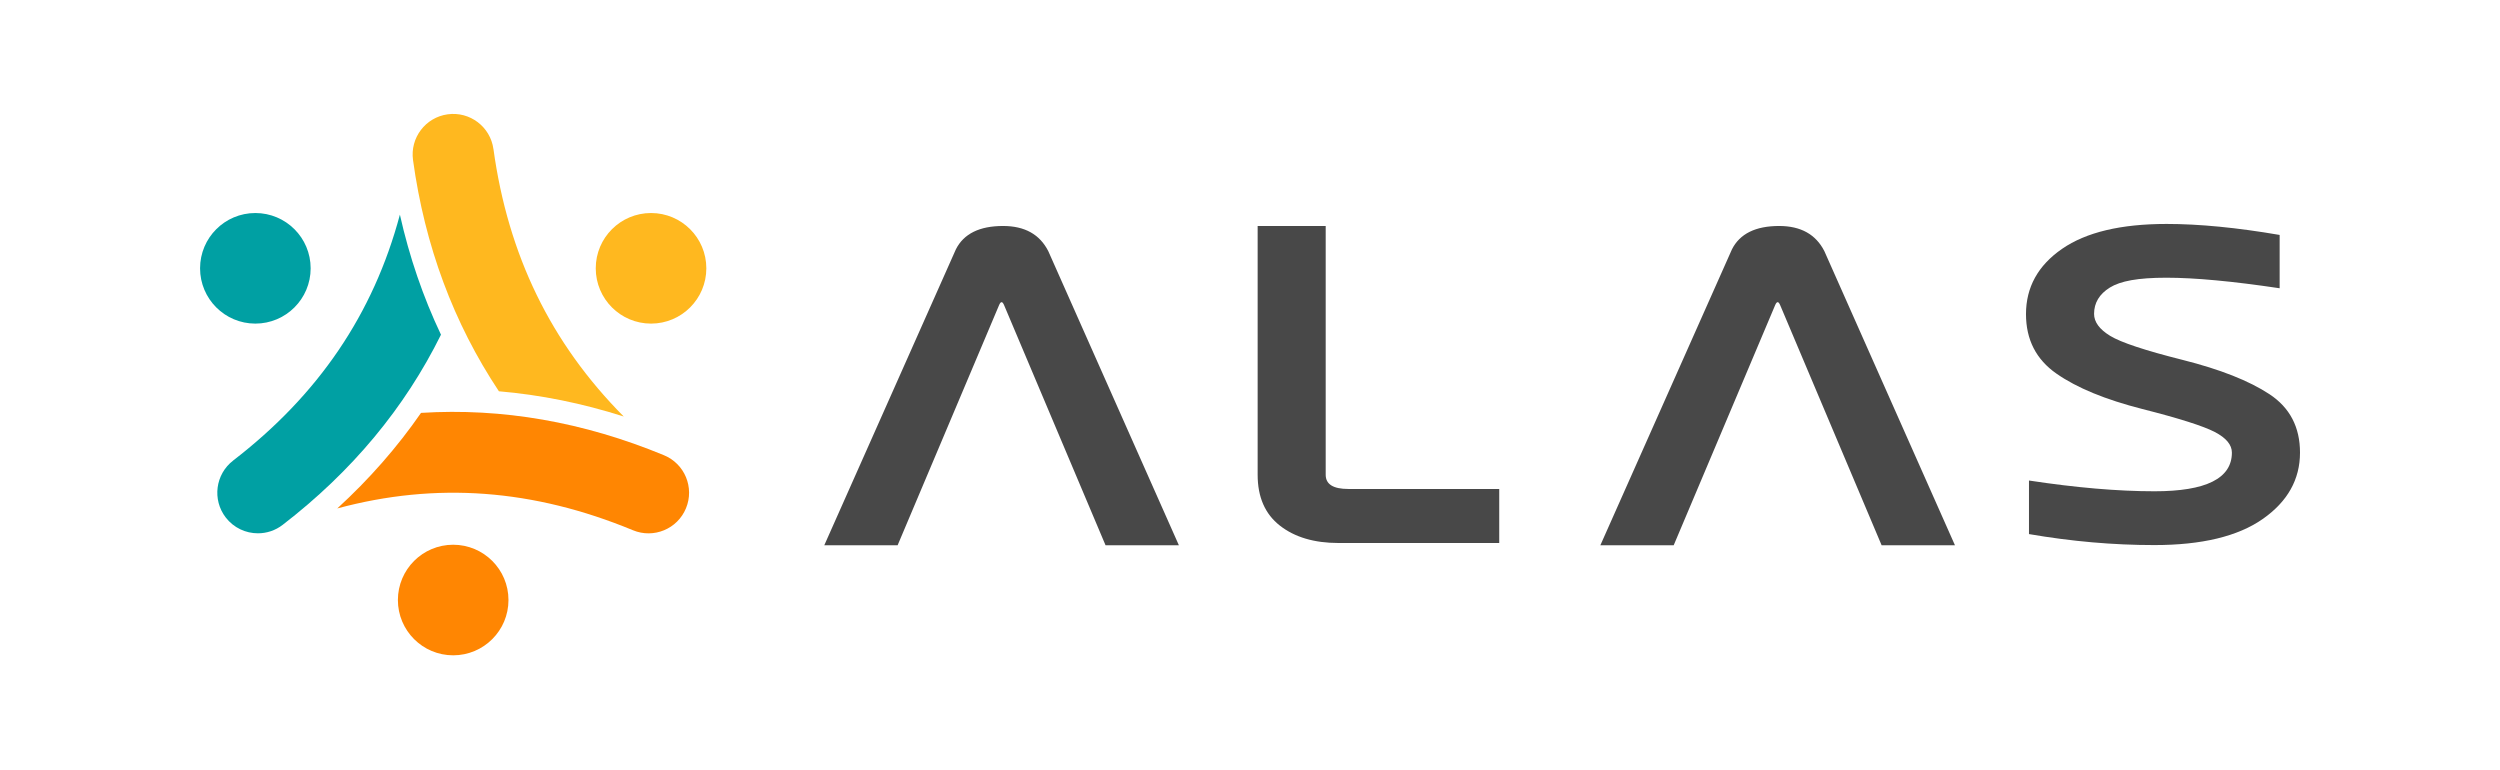
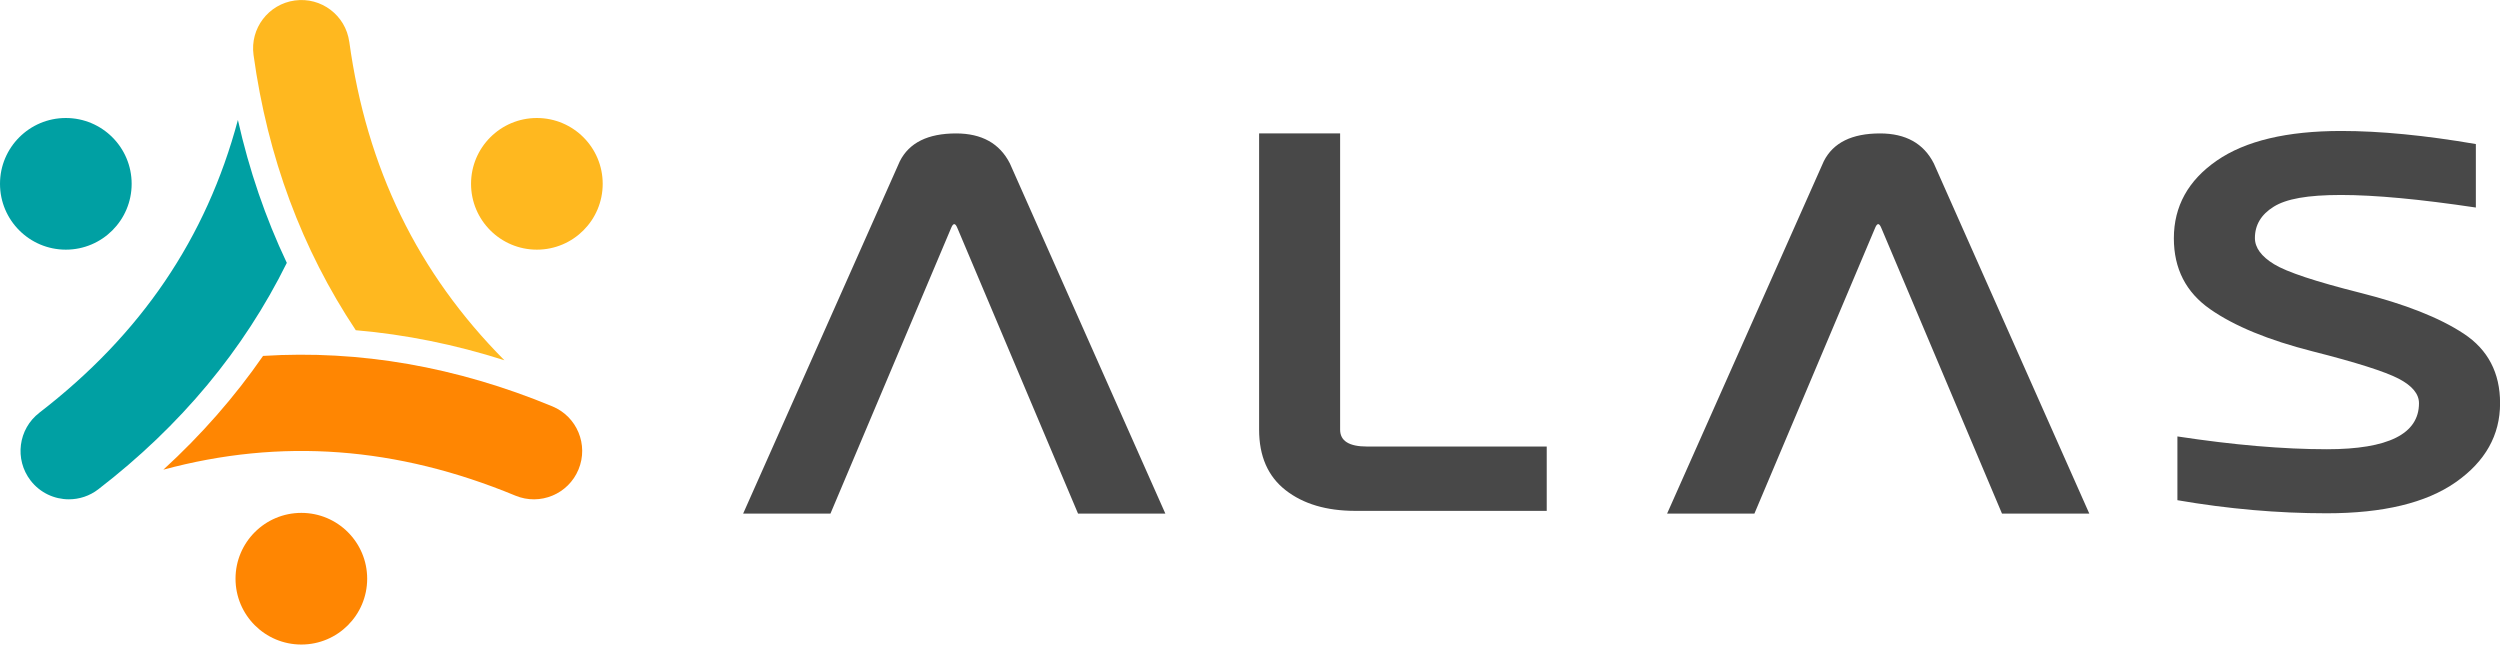
- <svg xmlns="http://www.w3.org/2000/svg" id="Layer_1" data-name="Layer 1" viewBox="0 0 737.01 226.77">
+ <svg xmlns="http://www.w3.org/2000/svg" id="Layer_1" data-name="Layer 1" viewBox="0 0 619.05 159.6">
  <defs>
    <style>
-       .cls-1 {fill:#ffb81f;}
-       .cls-2 {fill:#ff8602;}
-       .cls-3 {fill:#00a0a3;}
-       .cls-5 {fill:#484848;}    
- 	</style>
+       .cls-1 { fill: #ffb81f; }
+       .cls-2 { fill: #ff8602; }
+       .cls-3 { fill: #00a0a3; }
+       .cls-4 { fill: #484848; }
+       </style>
  </defs>
  <g>
-     <g>
-       <path class="cls-5" d="M295.72,66.62c-6.96,0-11.6,2.29-13.92,6.88l-38.8,87.25h21.62l29.91-70.79c.25-.59.49-.88.74-.88s.49.29.74.88l29.91,70.79h21.62l-38.5-86.71c-2.52-4.95-6.96-7.42-13.33-7.42Z" />
-       <path class="cls-5" d="M441.98,160.08h-47.38c-7.16,0-12.92-1.71-17.29-5.13-4.37-3.42-6.55-8.41-6.55-14.98v-73.35h20.06v73.35c0,2.79,2.22,4.18,6.66,4.18h44.5v15.92Z" />
-       <path class="cls-5" d="M524.51,66.62c-6.96,0-11.6,2.29-13.92,6.88l-38.8,87.25h21.62l29.91-70.79c.25-.59.49-.88.74-.88s.49.29.74.88l29.91,70.79h21.62l-38.5-86.71c-2.52-4.95-6.96-7.42-13.33-7.42Z" />
-       <path class="cls-5" d="M635.09,160.69c-12.09,0-24.41-1.08-36.94-3.24v-15.79c13.87,2.11,26.21,3.17,37.02,3.17,15.2,0,22.8-3.8,22.8-11.4,0-2.3-1.68-4.32-5.03-6.07-3.36-1.75-10.48-4.02-21.36-6.78-10.88-2.77-19.32-6.24-25.32-10.43-6-4.18-8.99-10.03-8.99-17.55,0-7.92,3.54-14.33,10.62-19.23,7.08-4.9,17.36-7.35,30.84-7.35,9.62,0,20.73,1.08,33.32,3.24v15.72c-13.87-2.07-25-3.11-33.39-3.11s-13.55.97-16.66,2.9c-3.11,1.93-4.66,4.52-4.66,7.76,0,2.39,1.58,4.55,4.74,6.48,3.16,1.94,10.28,4.3,21.36,7.09,11.08,2.79,19.62,6.16,25.62,10.12,6,3.96,8.99,9.7,8.99,17.21,0,7.92-3.66,14.44-10.99,19.57-7.33,5.13-17.98,7.69-31.95,7.69Z" />
-     </g>
-     <g>
-       <path class="cls-3" d="M68.73,135.78c-5.24,4.03-6.21,11.54-2.18,16.78,2.36,3.06,5.9,4.66,9.49,4.66,2.55,0,5.12-.81,7.29-2.49,20.4-15.71,35.99-34.47,46.67-56.06-5.28-11.14-9.32-22.94-12.11-35.39-7.81,29.27-24.01,53.12-49.16,72.49Z" />
-       <circle class="cls-3" cx="75.28" cy="79.1" r="16.3" />
-       <circle class="cls-1" cx="191.93" cy="79.1" r="16.3" />
-       <circle class="cls-2" cx="133.6" cy="176.89" r="16.3" />
-       <path class="cls-1" d="M145.46,43.92c-.9-6.55-6.94-11.12-13.48-10.22-6.55.9-11.12,6.94-10.22,13.48,3.48,25.31,11.97,48.09,25.32,68.17,12.29,1.05,24.59,3.54,36.8,7.44-21.49-21.64-34.11-47.6-38.41-78.87Z" />
-       <path class="cls-2" d="M195.75,134.21c-23.76-9.83-47.71-13.99-71.63-12.49-7.02,10.14-15.27,19.55-24.69,28.17,29.12-7.86,57.81-5.72,87.17,6.43,6.11,2.53,13.11-.37,15.63-6.48,2.53-6.11-.37-13.11-6.48-15.63Z" />
-     </g>
+     <path class="cls-4" d="M236.74,33.04c-6.96,0-11.6,2.29-13.92,6.88l-38.8,87.25h21.62l29.91-70.79c.25-.59.49-.88.74-.88s.49.29.74.88l29.91,70.79h21.62l-38.5-86.71c-2.52-4.95-6.96-7.42-13.33-7.42Z" />
+     <path class="cls-4" d="M383,126.5h-47.38c-7.16,0-12.92-1.71-17.29-5.13-4.37-3.42-6.55-8.41-6.55-14.98V33.04h20.06v73.35c0,2.79,2.22,4.18,6.66,4.18h44.5v15.92Z" />
+     <path class="cls-4" d="M465.53,33.04c-6.96,0-11.6,2.29-13.92,6.88l-38.8,87.25h21.62l29.91-70.79c.25-.59.49-.88.74-.88s.49.29.74.88l29.91,70.79h21.62l-38.5-86.71c-2.52-4.95-6.96-7.42-13.33-7.42Z" />
+     <path class="cls-4" d="M576.11,127.1c-12.09,0-24.41-1.08-36.94-3.24v-15.79c13.87,2.11,26.21,3.17,37.02,3.17,15.2,0,22.8-3.8,22.8-11.4,0-2.3-1.68-4.32-5.03-6.07-3.36-1.75-10.48-4.02-21.36-6.78-10.88-2.77-19.32-6.24-25.32-10.43-6-4.18-8.99-10.03-8.99-17.55,0-7.92,3.54-14.33,10.62-19.23,7.08-4.9,17.36-7.35,30.84-7.35,9.62,0,20.73,1.08,33.32,3.24v15.72c-13.87-2.07-25-3.11-33.39-3.11s-13.55.97-16.66,2.9c-3.11,1.93-4.66,4.52-4.66,7.76,0,2.39,1.58,4.55,4.74,6.48,3.16,1.94,10.28,4.3,21.36,7.09,11.08,2.79,19.62,6.16,25.62,10.12,6,3.96,8.99,9.7,8.99,17.21,0,7.92-3.66,14.44-10.99,19.57-7.33,5.13-17.98,7.69-31.95,7.69Z" />
+   </g>
+   <g>
+     <path class="cls-3" d="M9.75,102.2c-5.24,4.03-6.21,11.54-2.18,16.78,2.36,3.06,5.9,4.66,9.49,4.66,2.55,0,5.12-.81,7.29-2.49,20.4-15.71,35.99-34.47,46.67-56.06-5.28-11.14-9.32-22.94-12.11-35.39-7.81,29.27-24.01,53.12-49.16,72.49Z" />
+     <circle class="cls-3" cx="16.3" cy="45.52" r="16.3" />
+     <circle class="cls-1" cx="132.94" cy="45.52" r="16.3" />
+     <circle class="cls-2" cx="74.62" cy="143.3" r="16.3" />
+     <path class="cls-1" d="M86.48,10.34c-.9-6.55-6.94-11.12-13.48-10.22-6.55.9-11.12,6.94-10.22,13.48,3.48,25.31,11.97,48.09,25.32,68.17,12.29,1.05,24.59,3.54,36.8,7.44-21.49-21.64-34.11-47.6-38.41-78.87Z" />
+     <path class="cls-2" d="M136.77,100.62c-23.76-9.83-47.71-13.99-71.63-12.49-7.02,10.14-15.27,19.55-24.69,28.17,29.12-7.86,57.81-5.72,87.17,6.43,6.11,2.53,13.11-.37,15.63-6.48,2.53-6.11-.37-13.11-6.48-15.63Z" />
  </g>
</svg>
